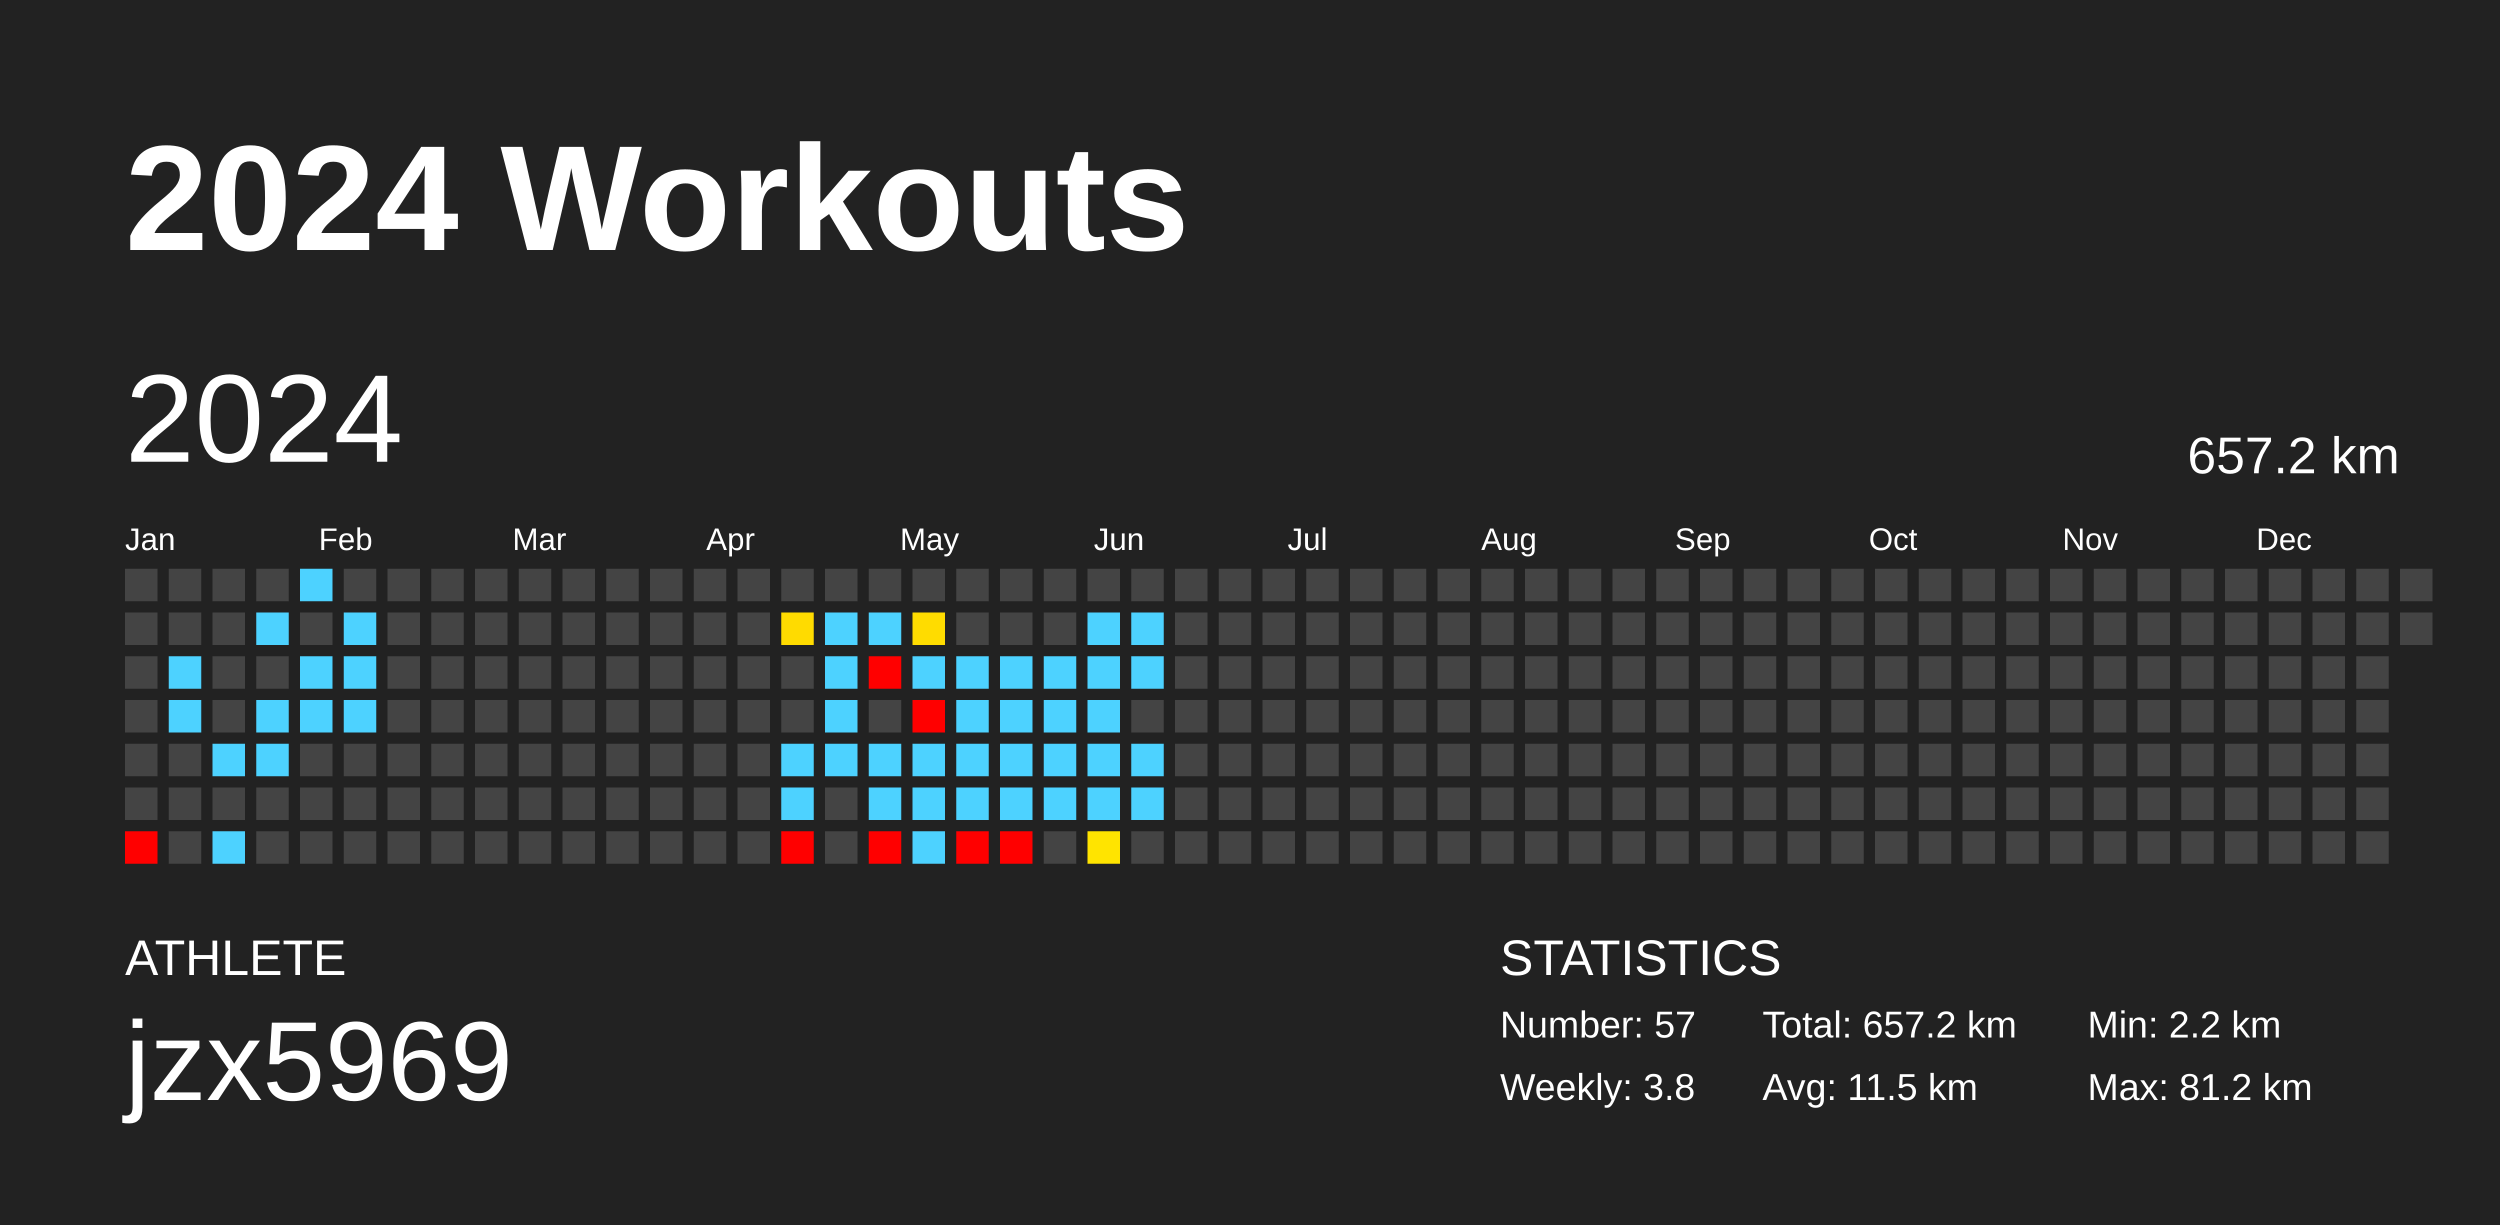
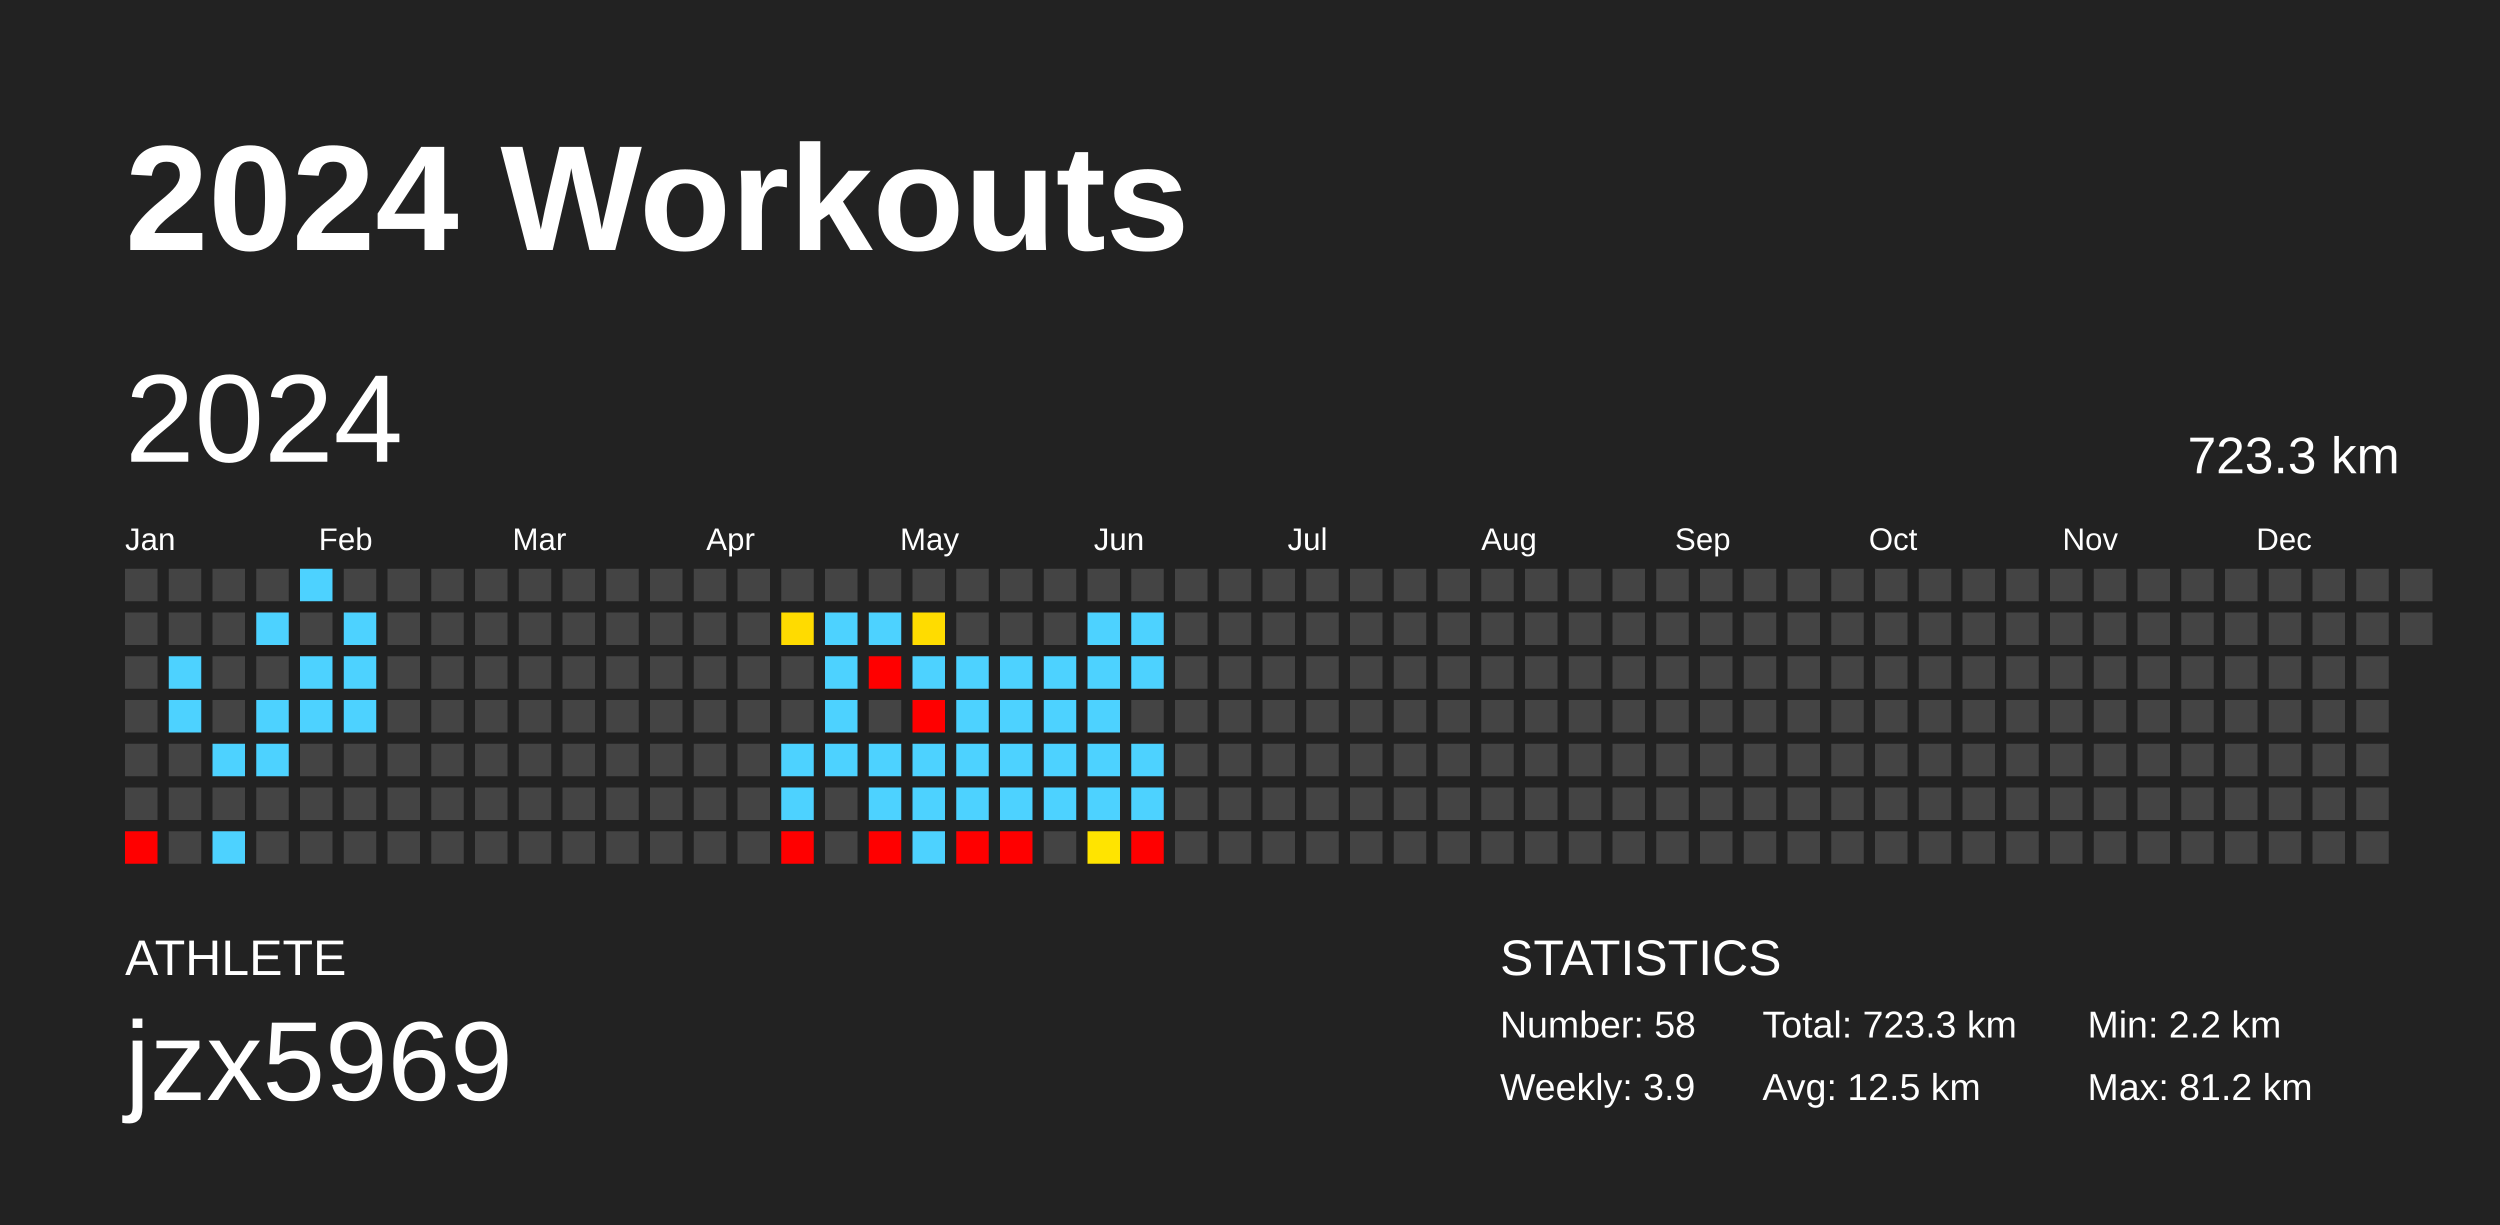
<svg xmlns="http://www.w3.org/2000/svg" baseProfile="full" height="98mm" version="1.1" viewBox="0,0,200,98" width="200mm">
  <defs />
  <rect fill="#222222" height="98" width="200" x="0" y="0" />
  <text fill="#FFFFFF" style="font-size:12px; font-family:Arial; font-weight:bold;" x="10" y="20">2024 Workouts</text>
  <text fill="#FFFFFF" style="font-size:4px; font-family:Arial" x="10" y="78">ATHLETE</text>
  <text fill="#FFFFFF" style="font-size:9px; font-family:Arial" x="10" y="88">jzx5969</text>
  <text fill="#FFFFFF" style="font-size:4px; font-family:Arial" x="120" y="78">STATISTICS</text>
-   <text fill="#FFFFFF" style="font-size:3px; font-family:Arial" x="120" y="83">Number: 57</text>
-   <text fill="#FFFFFF" style="font-size:3px; font-family:Arial" x="120" y="88">Weekly: 3.8</text>
-   <text fill="#FFFFFF" style="font-size:3px; font-family:Arial" x="141" y="83">Total: 657.2 km</text>
-   <text fill="#FFFFFF" style="font-size:3px; font-family:Arial" x="141" y="88">Avg: 11.5 km</text>
+   <text fill="#FFFFFF" style="font-size:3px; font-family:Arial" x="120" y="83">Number: 58</text>
+   <text fill="#FFFFFF" style="font-size:3px; font-family:Arial" x="120" y="88">Weekly: 3.9</text>
+   <text fill="#FFFFFF" style="font-size:3px; font-family:Arial" x="141" y="83">Total: 723.3 km</text>
+   <text fill="#FFFFFF" style="font-size:3px; font-family:Arial" x="141" y="88">Avg: 12.5 km</text>
  <text fill="#FFFFFF" style="font-size:3px; font-family:Arial" x="167" y="83">Min: 2.2 km</text>
  <text fill="#FFFFFF" style="font-size:3px; font-family:Arial" x="167" y="88">Max: 81.2 km</text>
  <text dominant-baseline="hanging" fill="#FFFFFF" style="font-size:10.0px; font-family:Arial;" x="10" y="30">2024</text>
-   <text dominant-baseline="hanging" fill="#FFFFFF" style="font-size:4.125px; font-family:Arial;" x="175" y="35">657.2 km</text>
+   <text dominant-baseline="hanging" fill="#FFFFFF" style="font-size:4.125px; font-family:Arial;" x="175" y="35">723.3 km</text>
  <text fill="#FFFFFF" style="font-size:2.5px; font-family:Arial" x="10.0" y="44">Jan</text>
  <text fill="#FFFFFF" style="font-size:2.5px; font-family:Arial" x="25.5" y="44">Feb</text>
  <text fill="#FFFFFF" style="font-size:2.5px; font-family:Arial" x="41.0" y="44">Mar</text>
  <text fill="#FFFFFF" style="font-size:2.5px; font-family:Arial" x="56.5" y="44">Apr</text>
  <text fill="#FFFFFF" style="font-size:2.5px; font-family:Arial" x="72.0" y="44">May</text>
  <text fill="#FFFFFF" style="font-size:2.5px; font-family:Arial" x="87.5" y="44">Jun</text>
  <text fill="#FFFFFF" style="font-size:2.5px; font-family:Arial" x="103.0" y="44">Jul</text>
  <text fill="#FFFFFF" style="font-size:2.5px; font-family:Arial" x="118.5" y="44">Aug</text>
  <text fill="#FFFFFF" style="font-size:2.5px; font-family:Arial" x="134.0" y="44">Sep</text>
  <text fill="#FFFFFF" style="font-size:2.5px; font-family:Arial" x="149.5" y="44">Oct</text>
  <text fill="#FFFFFF" style="font-size:2.5px; font-family:Arial" x="165.0" y="44">Nov</text>
  <text fill="#FFFFFF" style="font-size:2.5px; font-family:Arial" x="180.5" y="44">Dec</text>
  <rect fill="#444444" height="2.6" width="2.6" x="10.0" y="45.5" />
  <rect fill="#444444" height="2.6" width="2.6" x="10.0" y="49.0" />
  <rect fill="#444444" height="2.6" width="2.6" x="10.0" y="52.5" />
  <rect fill="#444444" height="2.6" width="2.6" x="10.0" y="56.0" />
  <rect fill="#444444" height="2.6" width="2.6" x="10.0" y="59.5" />
  <rect fill="#444444" height="2.6" width="2.6" x="10.0" y="63.0" />
  <rect fill="red" height="2.6" width="2.6" x="10.0" y="66.5" />
  <rect fill="#444444" height="2.6" width="2.6" x="13.5" y="45.5" />
  <rect fill="#444444" height="2.6" width="2.6" x="13.5" y="49.0" />
  <rect fill="#4dd2ff" height="2.6" width="2.6" x="13.5" y="52.5" />
  <rect fill="#4dd2ff" height="2.6" width="2.6" x="13.5" y="56.0" />
  <rect fill="#444444" height="2.6" width="2.6" x="13.5" y="59.5" />
  <rect fill="#444444" height="2.6" width="2.6" x="13.5" y="63.0" />
  <rect fill="#444444" height="2.6" width="2.6" x="13.5" y="66.5" />
  <rect fill="#444444" height="2.6" width="2.6" x="17.0" y="45.5" />
  <rect fill="#444444" height="2.6" width="2.6" x="17.0" y="49.0" />
  <rect fill="#444444" height="2.6" width="2.6" x="17.0" y="52.5" />
  <rect fill="#444444" height="2.6" width="2.6" x="17.0" y="56.0" />
  <rect fill="#4dd2ff" height="2.6" width="2.6" x="17.0" y="59.5" />
  <rect fill="#444444" height="2.6" width="2.6" x="17.0" y="63.0" />
  <rect fill="#4dd2ff" height="2.6" width="2.6" x="17.0" y="66.5" />
  <rect fill="#444444" height="2.6" width="2.6" x="20.5" y="45.5" />
  <rect fill="#4dd2ff" height="2.6" width="2.6" x="20.5" y="49.0" />
  <rect fill="#444444" height="2.6" width="2.6" x="20.5" y="52.5" />
  <rect fill="#4dd2ff" height="2.6" width="2.6" x="20.5" y="56.0" />
  <rect fill="#4dd2ff" height="2.6" width="2.6" x="20.5" y="59.5" />
  <rect fill="#444444" height="2.6" width="2.6" x="20.5" y="63.0" />
  <rect fill="#444444" height="2.6" width="2.6" x="20.5" y="66.5" />
  <rect fill="#4dd2ff" height="2.6" width="2.6" x="24.0" y="45.5" />
  <rect fill="#444444" height="2.6" width="2.6" x="24.0" y="49.0" />
  <rect fill="#4dd2ff" height="2.6" width="2.6" x="24.0" y="52.5" />
  <rect fill="#4dd2ff" height="2.6" width="2.6" x="24.0" y="56.0" />
  <rect fill="#444444" height="2.6" width="2.6" x="24.0" y="59.5" />
  <rect fill="#444444" height="2.6" width="2.6" x="24.0" y="63.0" />
  <rect fill="#444444" height="2.6" width="2.6" x="24.0" y="66.5" />
  <rect fill="#444444" height="2.6" width="2.6" x="27.5" y="45.5" />
  <rect fill="#4dd2ff" height="2.6" width="2.6" x="27.5" y="49.0" />
  <rect fill="#4dd2ff" height="2.6" width="2.6" x="27.5" y="52.5" />
  <rect fill="#4dd2ff" height="2.6" width="2.6" x="27.5" y="56.0" />
  <rect fill="#444444" height="2.6" width="2.6" x="27.5" y="59.5" />
  <rect fill="#444444" height="2.6" width="2.6" x="27.5" y="63.0" />
  <rect fill="#444444" height="2.6" width="2.6" x="27.5" y="66.5" />
  <rect fill="#444444" height="2.6" width="2.6" x="31.0" y="45.5" />
  <rect fill="#444444" height="2.6" width="2.6" x="31.0" y="49.0" />
  <rect fill="#444444" height="2.6" width="2.6" x="31.0" y="52.5" />
  <rect fill="#444444" height="2.6" width="2.6" x="31.0" y="56.0" />
  <rect fill="#444444" height="2.6" width="2.6" x="31.0" y="59.5" />
  <rect fill="#444444" height="2.6" width="2.6" x="31.0" y="63.0" />
  <rect fill="#444444" height="2.6" width="2.6" x="31.0" y="66.5" />
  <rect fill="#444444" height="2.6" width="2.6" x="34.5" y="45.5" />
  <rect fill="#444444" height="2.6" width="2.6" x="34.5" y="49.0" />
  <rect fill="#444444" height="2.6" width="2.6" x="34.5" y="52.5" />
  <rect fill="#444444" height="2.6" width="2.6" x="34.5" y="56.0" />
  <rect fill="#444444" height="2.6" width="2.6" x="34.5" y="59.5" />
  <rect fill="#444444" height="2.6" width="2.6" x="34.5" y="63.0" />
  <rect fill="#444444" height="2.6" width="2.6" x="34.5" y="66.5" />
  <rect fill="#444444" height="2.6" width="2.6" x="38.0" y="45.5" />
  <rect fill="#444444" height="2.6" width="2.6" x="38.0" y="49.0" />
  <rect fill="#444444" height="2.6" width="2.6" x="38.0" y="52.5" />
  <rect fill="#444444" height="2.6" width="2.6" x="38.0" y="56.0" />
  <rect fill="#444444" height="2.6" width="2.6" x="38.0" y="59.5" />
  <rect fill="#444444" height="2.6" width="2.6" x="38.0" y="63.0" />
  <rect fill="#444444" height="2.6" width="2.6" x="38.0" y="66.5" />
  <rect fill="#444444" height="2.6" width="2.6" x="41.5" y="45.5" />
  <rect fill="#444444" height="2.6" width="2.6" x="41.5" y="49.0" />
  <rect fill="#444444" height="2.6" width="2.6" x="41.5" y="52.5" />
  <rect fill="#444444" height="2.6" width="2.6" x="41.5" y="56.0" />
  <rect fill="#444444" height="2.6" width="2.6" x="41.5" y="59.5" />
  <rect fill="#444444" height="2.6" width="2.6" x="41.5" y="63.0" />
  <rect fill="#444444" height="2.6" width="2.6" x="41.5" y="66.5" />
  <rect fill="#444444" height="2.6" width="2.6" x="45.0" y="45.5" />
  <rect fill="#444444" height="2.6" width="2.6" x="45.0" y="49.0" />
  <rect fill="#444444" height="2.6" width="2.6" x="45.0" y="52.5" />
  <rect fill="#444444" height="2.6" width="2.6" x="45.0" y="56.0" />
  <rect fill="#444444" height="2.6" width="2.6" x="45.0" y="59.5" />
  <rect fill="#444444" height="2.6" width="2.6" x="45.0" y="63.0" />
  <rect fill="#444444" height="2.6" width="2.6" x="45.0" y="66.5" />
  <rect fill="#444444" height="2.6" width="2.6" x="48.5" y="45.5" />
  <rect fill="#444444" height="2.6" width="2.6" x="48.5" y="49.0" />
  <rect fill="#444444" height="2.6" width="2.6" x="48.5" y="52.5" />
  <rect fill="#444444" height="2.6" width="2.6" x="48.5" y="56.0" />
  <rect fill="#444444" height="2.6" width="2.6" x="48.5" y="59.5" />
  <rect fill="#444444" height="2.6" width="2.6" x="48.5" y="63.0" />
  <rect fill="#444444" height="2.6" width="2.6" x="48.5" y="66.5" />
  <rect fill="#444444" height="2.6" width="2.6" x="52.0" y="45.5" />
  <rect fill="#444444" height="2.6" width="2.6" x="52.0" y="49.0" />
  <rect fill="#444444" height="2.6" width="2.6" x="52.0" y="52.5" />
  <rect fill="#444444" height="2.6" width="2.6" x="52.0" y="56.0" />
  <rect fill="#444444" height="2.6" width="2.6" x="52.0" y="59.5" />
  <rect fill="#444444" height="2.6" width="2.6" x="52.0" y="63.0" />
  <rect fill="#444444" height="2.6" width="2.6" x="52.0" y="66.5" />
  <rect fill="#444444" height="2.6" width="2.6" x="55.5" y="45.5" />
  <rect fill="#444444" height="2.6" width="2.6" x="55.5" y="49.0" />
  <rect fill="#444444" height="2.6" width="2.6" x="55.5" y="52.5" />
  <rect fill="#444444" height="2.6" width="2.6" x="55.5" y="56.0" />
  <rect fill="#444444" height="2.6" width="2.6" x="55.5" y="59.5" />
  <rect fill="#444444" height="2.6" width="2.6" x="55.5" y="63.0" />
  <rect fill="#444444" height="2.6" width="2.6" x="55.5" y="66.5" />
  <rect fill="#444444" height="2.6" width="2.6" x="59.0" y="45.5" />
  <rect fill="#444444" height="2.6" width="2.6" x="59.0" y="49.0" />
  <rect fill="#444444" height="2.6" width="2.6" x="59.0" y="52.5" />
  <rect fill="#444444" height="2.6" width="2.6" x="59.0" y="56.0" />
  <rect fill="#444444" height="2.6" width="2.6" x="59.0" y="59.5" />
  <rect fill="#444444" height="2.6" width="2.6" x="59.0" y="63.0" />
  <rect fill="#444444" height="2.6" width="2.6" x="59.0" y="66.5" />
  <rect fill="#444444" height="2.6" width="2.6" x="62.5" y="45.5" />
  <rect fill="#ffdb00" height="2.6" width="2.6" x="62.5" y="49.0" />
  <rect fill="#444444" height="2.6" width="2.6" x="62.5" y="52.5" />
  <rect fill="#444444" height="2.6" width="2.6" x="62.5" y="56.0" />
  <rect fill="#4dd2ff" height="2.6" width="2.6" x="62.5" y="59.5" />
  <rect fill="#4dd2ff" height="2.6" width="2.6" x="62.5" y="63.0" />
  <rect fill="red" height="2.6" width="2.6" x="62.5" y="66.5" />
  <rect fill="#444444" height="2.6" width="2.6" x="66.0" y="45.5" />
  <rect fill="#4dd2ff" height="2.6" width="2.6" x="66.0" y="49.0" />
  <rect fill="#4dd2ff" height="2.6" width="2.6" x="66.0" y="52.5" />
  <rect fill="#4dd2ff" height="2.6" width="2.6" x="66.0" y="56.0" />
  <rect fill="#4dd2ff" height="2.6" width="2.6" x="66.0" y="59.5" />
  <rect fill="#444444" height="2.6" width="2.6" x="66.0" y="63.0" />
  <rect fill="#444444" height="2.6" width="2.6" x="66.0" y="66.5" />
  <rect fill="#444444" height="2.6" width="2.6" x="69.5" y="45.5" />
  <rect fill="#4dd2ff" height="2.6" width="2.6" x="69.5" y="49.0" />
  <rect fill="red" height="2.6" width="2.6" x="69.5" y="52.5" />
  <rect fill="#444444" height="2.6" width="2.6" x="69.5" y="56.0" />
  <rect fill="#4dd2ff" height="2.6" width="2.6" x="69.5" y="59.5" />
  <rect fill="#4dd2ff" height="2.6" width="2.6" x="69.5" y="63.0" />
  <rect fill="red" height="2.6" width="2.6" x="69.5" y="66.5" />
  <rect fill="#444444" height="2.6" width="2.6" x="73.0" y="45.5" />
  <rect fill="#ffdc00" height="2.6" width="2.6" x="73.0" y="49.0" />
  <rect fill="#4dd2ff" height="2.6" width="2.6" x="73.0" y="52.5" />
  <rect fill="red" height="2.6" width="2.6" x="73.0" y="56.0" />
  <rect fill="#4dd2ff" height="2.6" width="2.6" x="73.0" y="59.5" />
  <rect fill="#4dd2ff" height="2.6" width="2.6" x="73.0" y="63.0" />
  <rect fill="#4dd2ff" height="2.6" width="2.6" x="73.0" y="66.5" />
  <rect fill="#444444" height="2.6" width="2.6" x="76.5" y="45.5" />
  <rect fill="#444444" height="2.6" width="2.6" x="76.5" y="49.0" />
  <rect fill="#4dd2ff" height="2.6" width="2.6" x="76.5" y="52.5" />
  <rect fill="#4dd2ff" height="2.6" width="2.6" x="76.5" y="56.0" />
  <rect fill="#4dd2ff" height="2.6" width="2.6" x="76.5" y="59.5" />
  <rect fill="#4dd2ff" height="2.6" width="2.6" x="76.5" y="63.0" />
  <rect fill="red" height="2.6" width="2.6" x="76.5" y="66.5" />
  <rect fill="#444444" height="2.6" width="2.6" x="80.0" y="45.5" />
  <rect fill="#444444" height="2.6" width="2.6" x="80.0" y="49.0" />
  <rect fill="#4dd2ff" height="2.6" width="2.6" x="80.0" y="52.5" />
  <rect fill="#4dd2ff" height="2.6" width="2.6" x="80.0" y="56.0" />
  <rect fill="#4dd2ff" height="2.6" width="2.6" x="80.0" y="59.5" />
  <rect fill="#4dd2ff" height="2.6" width="2.6" x="80.0" y="63.0" />
  <rect fill="red" height="2.6" width="2.6" x="80.0" y="66.5" />
  <rect fill="#444444" height="2.6" width="2.6" x="83.5" y="45.5" />
  <rect fill="#444444" height="2.6" width="2.6" x="83.5" y="49.0" />
  <rect fill="#4dd2ff" height="2.6" width="2.6" x="83.5" y="52.5" />
  <rect fill="#4dd2ff" height="2.6" width="2.6" x="83.5" y="56.0" />
  <rect fill="#4dd2ff" height="2.6" width="2.6" x="83.5" y="59.5" />
  <rect fill="#4dd2ff" height="2.6" width="2.6" x="83.5" y="63.0" />
  <rect fill="#444444" height="2.6" width="2.6" x="83.5" y="66.5" />
  <rect fill="#444444" height="2.6" width="2.6" x="87.0" y="45.5" />
  <rect fill="#4dd2ff" height="2.6" width="2.6" x="87.0" y="49.0" />
  <rect fill="#4dd2ff" height="2.6" width="2.6" x="87.0" y="52.5" />
  <rect fill="#4dd2ff" height="2.6" width="2.6" x="87.0" y="56.0" />
  <rect fill="#4dd2ff" height="2.6" width="2.6" x="87.0" y="59.5" />
  <rect fill="#4dd2ff" height="2.6" width="2.6" x="87.0" y="63.0" />
  <rect fill="#ffe400" height="2.6" width="2.6" x="87.0" y="66.5" />
  <rect fill="#444444" height="2.6" width="2.6" x="90.5" y="45.5" />
  <rect fill="#4dd2ff" height="2.6" width="2.6" x="90.5" y="49.0" />
  <rect fill="#4dd2ff" height="2.6" width="2.6" x="90.5" y="52.5" />
  <rect fill="#444444" height="2.6" width="2.6" x="90.5" y="56.0" />
  <rect fill="#4dd2ff" height="2.6" width="2.6" x="90.5" y="59.5" />
  <rect fill="#4dd2ff" height="2.6" width="2.6" x="90.5" y="63.0" />
-   <rect fill="#444444" height="2.6" width="2.6" x="90.5" y="66.5" />
+   <rect fill="red" height="2.6" width="2.6" x="90.5" y="66.5" />
  <rect fill="#444444" height="2.6" width="2.6" x="94.0" y="45.5" />
  <rect fill="#444444" height="2.6" width="2.6" x="94.0" y="49.0" />
  <rect fill="#444444" height="2.6" width="2.6" x="94.0" y="52.5" />
  <rect fill="#444444" height="2.6" width="2.6" x="94.0" y="56.0" />
  <rect fill="#444444" height="2.6" width="2.6" x="94.0" y="59.5" />
  <rect fill="#444444" height="2.6" width="2.6" x="94.0" y="63.0" />
  <rect fill="#444444" height="2.6" width="2.6" x="94.0" y="66.5" />
  <rect fill="#444444" height="2.6" width="2.6" x="97.5" y="45.5" />
  <rect fill="#444444" height="2.6" width="2.6" x="97.5" y="49.0" />
  <rect fill="#444444" height="2.6" width="2.6" x="97.5" y="52.5" />
  <rect fill="#444444" height="2.6" width="2.6" x="97.5" y="56.0" />
  <rect fill="#444444" height="2.6" width="2.6" x="97.5" y="59.5" />
  <rect fill="#444444" height="2.6" width="2.6" x="97.5" y="63.0" />
  <rect fill="#444444" height="2.6" width="2.6" x="97.5" y="66.5" />
  <rect fill="#444444" height="2.6" width="2.6" x="101.0" y="45.5" />
  <rect fill="#444444" height="2.6" width="2.6" x="101.0" y="49.0" />
  <rect fill="#444444" height="2.6" width="2.6" x="101.0" y="52.5" />
  <rect fill="#444444" height="2.6" width="2.6" x="101.0" y="56.0" />
  <rect fill="#444444" height="2.6" width="2.6" x="101.0" y="59.5" />
  <rect fill="#444444" height="2.6" width="2.6" x="101.0" y="63.0" />
  <rect fill="#444444" height="2.6" width="2.6" x="101.0" y="66.5" />
  <rect fill="#444444" height="2.6" width="2.6" x="104.5" y="45.5" />
  <rect fill="#444444" height="2.6" width="2.6" x="104.5" y="49.0" />
  <rect fill="#444444" height="2.6" width="2.6" x="104.5" y="52.5" />
  <rect fill="#444444" height="2.6" width="2.6" x="104.5" y="56.0" />
  <rect fill="#444444" height="2.6" width="2.6" x="104.5" y="59.5" />
  <rect fill="#444444" height="2.6" width="2.6" x="104.5" y="63.0" />
  <rect fill="#444444" height="2.6" width="2.6" x="104.5" y="66.5" />
  <rect fill="#444444" height="2.6" width="2.6" x="108.0" y="45.5" />
  <rect fill="#444444" height="2.6" width="2.6" x="108.0" y="49.0" />
  <rect fill="#444444" height="2.6" width="2.6" x="108.0" y="52.5" />
  <rect fill="#444444" height="2.6" width="2.6" x="108.0" y="56.0" />
  <rect fill="#444444" height="2.6" width="2.6" x="108.0" y="59.5" />
  <rect fill="#444444" height="2.6" width="2.6" x="108.0" y="63.0" />
  <rect fill="#444444" height="2.6" width="2.6" x="108.0" y="66.5" />
  <rect fill="#444444" height="2.6" width="2.6" x="111.5" y="45.5" />
  <rect fill="#444444" height="2.6" width="2.6" x="111.5" y="49.0" />
  <rect fill="#444444" height="2.6" width="2.6" x="111.5" y="52.5" />
  <rect fill="#444444" height="2.6" width="2.6" x="111.5" y="56.0" />
  <rect fill="#444444" height="2.6" width="2.6" x="111.5" y="59.5" />
  <rect fill="#444444" height="2.6" width="2.6" x="111.5" y="63.0" />
  <rect fill="#444444" height="2.6" width="2.6" x="111.5" y="66.5" />
  <rect fill="#444444" height="2.6" width="2.6" x="115.0" y="45.5" />
  <rect fill="#444444" height="2.6" width="2.6" x="115.0" y="49.0" />
  <rect fill="#444444" height="2.6" width="2.6" x="115.0" y="52.5" />
  <rect fill="#444444" height="2.6" width="2.6" x="115.0" y="56.0" />
  <rect fill="#444444" height="2.6" width="2.6" x="115.0" y="59.5" />
  <rect fill="#444444" height="2.6" width="2.6" x="115.0" y="63.0" />
  <rect fill="#444444" height="2.6" width="2.6" x="115.0" y="66.5" />
  <rect fill="#444444" height="2.6" width="2.6" x="118.5" y="45.5" />
  <rect fill="#444444" height="2.6" width="2.6" x="118.5" y="49.0" />
  <rect fill="#444444" height="2.6" width="2.6" x="118.5" y="52.5" />
  <rect fill="#444444" height="2.6" width="2.6" x="118.5" y="56.0" />
  <rect fill="#444444" height="2.6" width="2.6" x="118.5" y="59.5" />
  <rect fill="#444444" height="2.6" width="2.6" x="118.5" y="63.0" />
  <rect fill="#444444" height="2.6" width="2.6" x="118.5" y="66.5" />
  <rect fill="#444444" height="2.6" width="2.6" x="122.0" y="45.5" />
  <rect fill="#444444" height="2.6" width="2.6" x="122.0" y="49.0" />
  <rect fill="#444444" height="2.6" width="2.6" x="122.0" y="52.5" />
  <rect fill="#444444" height="2.6" width="2.6" x="122.0" y="56.0" />
  <rect fill="#444444" height="2.6" width="2.6" x="122.0" y="59.5" />
  <rect fill="#444444" height="2.6" width="2.6" x="122.0" y="63.0" />
  <rect fill="#444444" height="2.6" width="2.6" x="122.0" y="66.5" />
  <rect fill="#444444" height="2.6" width="2.6" x="125.5" y="45.5" />
  <rect fill="#444444" height="2.6" width="2.6" x="125.5" y="49.0" />
  <rect fill="#444444" height="2.6" width="2.6" x="125.5" y="52.5" />
  <rect fill="#444444" height="2.6" width="2.6" x="125.5" y="56.0" />
  <rect fill="#444444" height="2.6" width="2.6" x="125.5" y="59.5" />
  <rect fill="#444444" height="2.6" width="2.6" x="125.5" y="63.0" />
  <rect fill="#444444" height="2.6" width="2.6" x="125.5" y="66.5" />
  <rect fill="#444444" height="2.6" width="2.6" x="129.0" y="45.5" />
  <rect fill="#444444" height="2.6" width="2.6" x="129.0" y="49.0" />
  <rect fill="#444444" height="2.6" width="2.6" x="129.0" y="52.5" />
  <rect fill="#444444" height="2.6" width="2.6" x="129.0" y="56.0" />
  <rect fill="#444444" height="2.6" width="2.6" x="129.0" y="59.5" />
  <rect fill="#444444" height="2.6" width="2.6" x="129.0" y="63.0" />
  <rect fill="#444444" height="2.6" width="2.6" x="129.0" y="66.5" />
  <rect fill="#444444" height="2.6" width="2.6" x="132.5" y="45.5" />
  <rect fill="#444444" height="2.6" width="2.6" x="132.5" y="49.0" />
  <rect fill="#444444" height="2.6" width="2.6" x="132.5" y="52.5" />
  <rect fill="#444444" height="2.6" width="2.6" x="132.5" y="56.0" />
  <rect fill="#444444" height="2.6" width="2.6" x="132.5" y="59.5" />
  <rect fill="#444444" height="2.6" width="2.6" x="132.5" y="63.0" />
  <rect fill="#444444" height="2.6" width="2.6" x="132.5" y="66.5" />
  <rect fill="#444444" height="2.6" width="2.6" x="136.0" y="45.5" />
  <rect fill="#444444" height="2.6" width="2.6" x="136.0" y="49.0" />
  <rect fill="#444444" height="2.6" width="2.6" x="136.0" y="52.5" />
  <rect fill="#444444" height="2.6" width="2.6" x="136.0" y="56.0" />
  <rect fill="#444444" height="2.6" width="2.6" x="136.0" y="59.5" />
  <rect fill="#444444" height="2.6" width="2.6" x="136.0" y="63.0" />
  <rect fill="#444444" height="2.6" width="2.6" x="136.0" y="66.5" />
  <rect fill="#444444" height="2.6" width="2.6" x="139.5" y="45.5" />
  <rect fill="#444444" height="2.6" width="2.6" x="139.5" y="49.0" />
  <rect fill="#444444" height="2.6" width="2.6" x="139.5" y="52.5" />
  <rect fill="#444444" height="2.6" width="2.6" x="139.5" y="56.0" />
  <rect fill="#444444" height="2.6" width="2.6" x="139.5" y="59.5" />
  <rect fill="#444444" height="2.6" width="2.6" x="139.5" y="63.0" />
  <rect fill="#444444" height="2.6" width="2.6" x="139.5" y="66.5" />
  <rect fill="#444444" height="2.6" width="2.6" x="143.0" y="45.5" />
  <rect fill="#444444" height="2.6" width="2.6" x="143.0" y="49.0" />
  <rect fill="#444444" height="2.6" width="2.6" x="143.0" y="52.5" />
  <rect fill="#444444" height="2.6" width="2.6" x="143.0" y="56.0" />
  <rect fill="#444444" height="2.6" width="2.6" x="143.0" y="59.5" />
  <rect fill="#444444" height="2.6" width="2.6" x="143.0" y="63.0" />
  <rect fill="#444444" height="2.6" width="2.6" x="143.0" y="66.5" />
  <rect fill="#444444" height="2.6" width="2.6" x="146.5" y="45.5" />
  <rect fill="#444444" height="2.6" width="2.6" x="146.5" y="49.0" />
  <rect fill="#444444" height="2.6" width="2.6" x="146.5" y="52.5" />
  <rect fill="#444444" height="2.6" width="2.6" x="146.5" y="56.0" />
  <rect fill="#444444" height="2.6" width="2.6" x="146.5" y="59.5" />
  <rect fill="#444444" height="2.6" width="2.6" x="146.5" y="63.0" />
  <rect fill="#444444" height="2.6" width="2.6" x="146.5" y="66.5" />
  <rect fill="#444444" height="2.6" width="2.6" x="150.0" y="45.5" />
  <rect fill="#444444" height="2.6" width="2.6" x="150.0" y="49.0" />
  <rect fill="#444444" height="2.6" width="2.6" x="150.0" y="52.5" />
  <rect fill="#444444" height="2.6" width="2.6" x="150.0" y="56.0" />
  <rect fill="#444444" height="2.6" width="2.6" x="150.0" y="59.5" />
  <rect fill="#444444" height="2.6" width="2.6" x="150.0" y="63.0" />
  <rect fill="#444444" height="2.6" width="2.6" x="150.0" y="66.5" />
  <rect fill="#444444" height="2.6" width="2.6" x="153.5" y="45.5" />
  <rect fill="#444444" height="2.6" width="2.6" x="153.5" y="49.0" />
  <rect fill="#444444" height="2.6" width="2.6" x="153.5" y="52.5" />
  <rect fill="#444444" height="2.6" width="2.6" x="153.5" y="56.0" />
  <rect fill="#444444" height="2.6" width="2.6" x="153.5" y="59.5" />
  <rect fill="#444444" height="2.6" width="2.6" x="153.5" y="63.0" />
  <rect fill="#444444" height="2.6" width="2.6" x="153.5" y="66.5" />
  <rect fill="#444444" height="2.6" width="2.6" x="157.0" y="45.5" />
  <rect fill="#444444" height="2.6" width="2.6" x="157.0" y="49.0" />
  <rect fill="#444444" height="2.6" width="2.6" x="157.0" y="52.5" />
  <rect fill="#444444" height="2.6" width="2.6" x="157.0" y="56.0" />
  <rect fill="#444444" height="2.6" width="2.6" x="157.0" y="59.5" />
  <rect fill="#444444" height="2.6" width="2.6" x="157.0" y="63.0" />
  <rect fill="#444444" height="2.6" width="2.6" x="157.0" y="66.5" />
  <rect fill="#444444" height="2.6" width="2.6" x="160.5" y="45.5" />
  <rect fill="#444444" height="2.6" width="2.6" x="160.5" y="49.0" />
  <rect fill="#444444" height="2.6" width="2.6" x="160.5" y="52.5" />
  <rect fill="#444444" height="2.6" width="2.6" x="160.5" y="56.0" />
  <rect fill="#444444" height="2.6" width="2.6" x="160.5" y="59.5" />
  <rect fill="#444444" height="2.6" width="2.6" x="160.5" y="63.0" />
  <rect fill="#444444" height="2.6" width="2.6" x="160.5" y="66.5" />
  <rect fill="#444444" height="2.6" width="2.6" x="164.0" y="45.5" />
  <rect fill="#444444" height="2.6" width="2.6" x="164.0" y="49.0" />
  <rect fill="#444444" height="2.6" width="2.6" x="164.0" y="52.5" />
  <rect fill="#444444" height="2.6" width="2.6" x="164.0" y="56.0" />
  <rect fill="#444444" height="2.6" width="2.6" x="164.0" y="59.5" />
  <rect fill="#444444" height="2.6" width="2.6" x="164.0" y="63.0" />
  <rect fill="#444444" height="2.6" width="2.6" x="164.0" y="66.5" />
  <rect fill="#444444" height="2.6" width="2.6" x="167.5" y="45.5" />
  <rect fill="#444444" height="2.6" width="2.6" x="167.5" y="49.0" />
  <rect fill="#444444" height="2.6" width="2.6" x="167.5" y="52.5" />
  <rect fill="#444444" height="2.6" width="2.6" x="167.5" y="56.0" />
  <rect fill="#444444" height="2.6" width="2.6" x="167.5" y="59.5" />
  <rect fill="#444444" height="2.6" width="2.6" x="167.5" y="63.0" />
  <rect fill="#444444" height="2.6" width="2.6" x="167.5" y="66.5" />
  <rect fill="#444444" height="2.6" width="2.6" x="171.0" y="45.5" />
  <rect fill="#444444" height="2.6" width="2.6" x="171.0" y="49.0" />
  <rect fill="#444444" height="2.6" width="2.6" x="171.0" y="52.5" />
  <rect fill="#444444" height="2.6" width="2.6" x="171.0" y="56.0" />
  <rect fill="#444444" height="2.6" width="2.6" x="171.0" y="59.5" />
  <rect fill="#444444" height="2.6" width="2.6" x="171.0" y="63.0" />
  <rect fill="#444444" height="2.6" width="2.6" x="171.0" y="66.5" />
  <rect fill="#444444" height="2.6" width="2.6" x="174.5" y="45.5" />
  <rect fill="#444444" height="2.6" width="2.6" x="174.5" y="49.0" />
  <rect fill="#444444" height="2.6" width="2.6" x="174.5" y="52.5" />
  <rect fill="#444444" height="2.6" width="2.6" x="174.5" y="56.0" />
  <rect fill="#444444" height="2.6" width="2.6" x="174.5" y="59.5" />
  <rect fill="#444444" height="2.6" width="2.6" x="174.5" y="63.0" />
  <rect fill="#444444" height="2.6" width="2.6" x="174.5" y="66.5" />
  <rect fill="#444444" height="2.6" width="2.6" x="178.0" y="45.5" />
  <rect fill="#444444" height="2.6" width="2.6" x="178.0" y="49.0" />
  <rect fill="#444444" height="2.6" width="2.6" x="178.0" y="52.5" />
  <rect fill="#444444" height="2.6" width="2.6" x="178.0" y="56.0" />
  <rect fill="#444444" height="2.6" width="2.6" x="178.0" y="59.5" />
  <rect fill="#444444" height="2.6" width="2.6" x="178.0" y="63.0" />
  <rect fill="#444444" height="2.6" width="2.6" x="178.0" y="66.5" />
  <rect fill="#444444" height="2.6" width="2.6" x="181.5" y="45.5" />
  <rect fill="#444444" height="2.6" width="2.6" x="181.5" y="49.0" />
  <rect fill="#444444" height="2.6" width="2.6" x="181.5" y="52.5" />
  <rect fill="#444444" height="2.6" width="2.6" x="181.5" y="56.0" />
  <rect fill="#444444" height="2.6" width="2.6" x="181.5" y="59.5" />
  <rect fill="#444444" height="2.6" width="2.6" x="181.5" y="63.0" />
  <rect fill="#444444" height="2.6" width="2.6" x="181.5" y="66.5" />
  <rect fill="#444444" height="2.6" width="2.6" x="185.0" y="45.5" />
  <rect fill="#444444" height="2.6" width="2.6" x="185.0" y="49.0" />
  <rect fill="#444444" height="2.6" width="2.6" x="185.0" y="52.5" />
  <rect fill="#444444" height="2.6" width="2.6" x="185.0" y="56.0" />
  <rect fill="#444444" height="2.6" width="2.6" x="185.0" y="59.5" />
  <rect fill="#444444" height="2.6" width="2.6" x="185.0" y="63.0" />
  <rect fill="#444444" height="2.6" width="2.6" x="185.0" y="66.5" />
  <rect fill="#444444" height="2.6" width="2.6" x="188.5" y="45.5" />
  <rect fill="#444444" height="2.6" width="2.6" x="188.5" y="49.0" />
  <rect fill="#444444" height="2.6" width="2.6" x="188.5" y="52.5" />
  <rect fill="#444444" height="2.6" width="2.6" x="188.5" y="56.0" />
  <rect fill="#444444" height="2.6" width="2.6" x="188.5" y="59.5" />
  <rect fill="#444444" height="2.6" width="2.6" x="188.5" y="63.0" />
  <rect fill="#444444" height="2.6" width="2.6" x="188.5" y="66.5" />
  <rect fill="#444444" height="2.6" width="2.6" x="192.0" y="45.5" />
  <rect fill="#444444" height="2.6" width="2.6" x="192.0" y="49.0" />
</svg>
